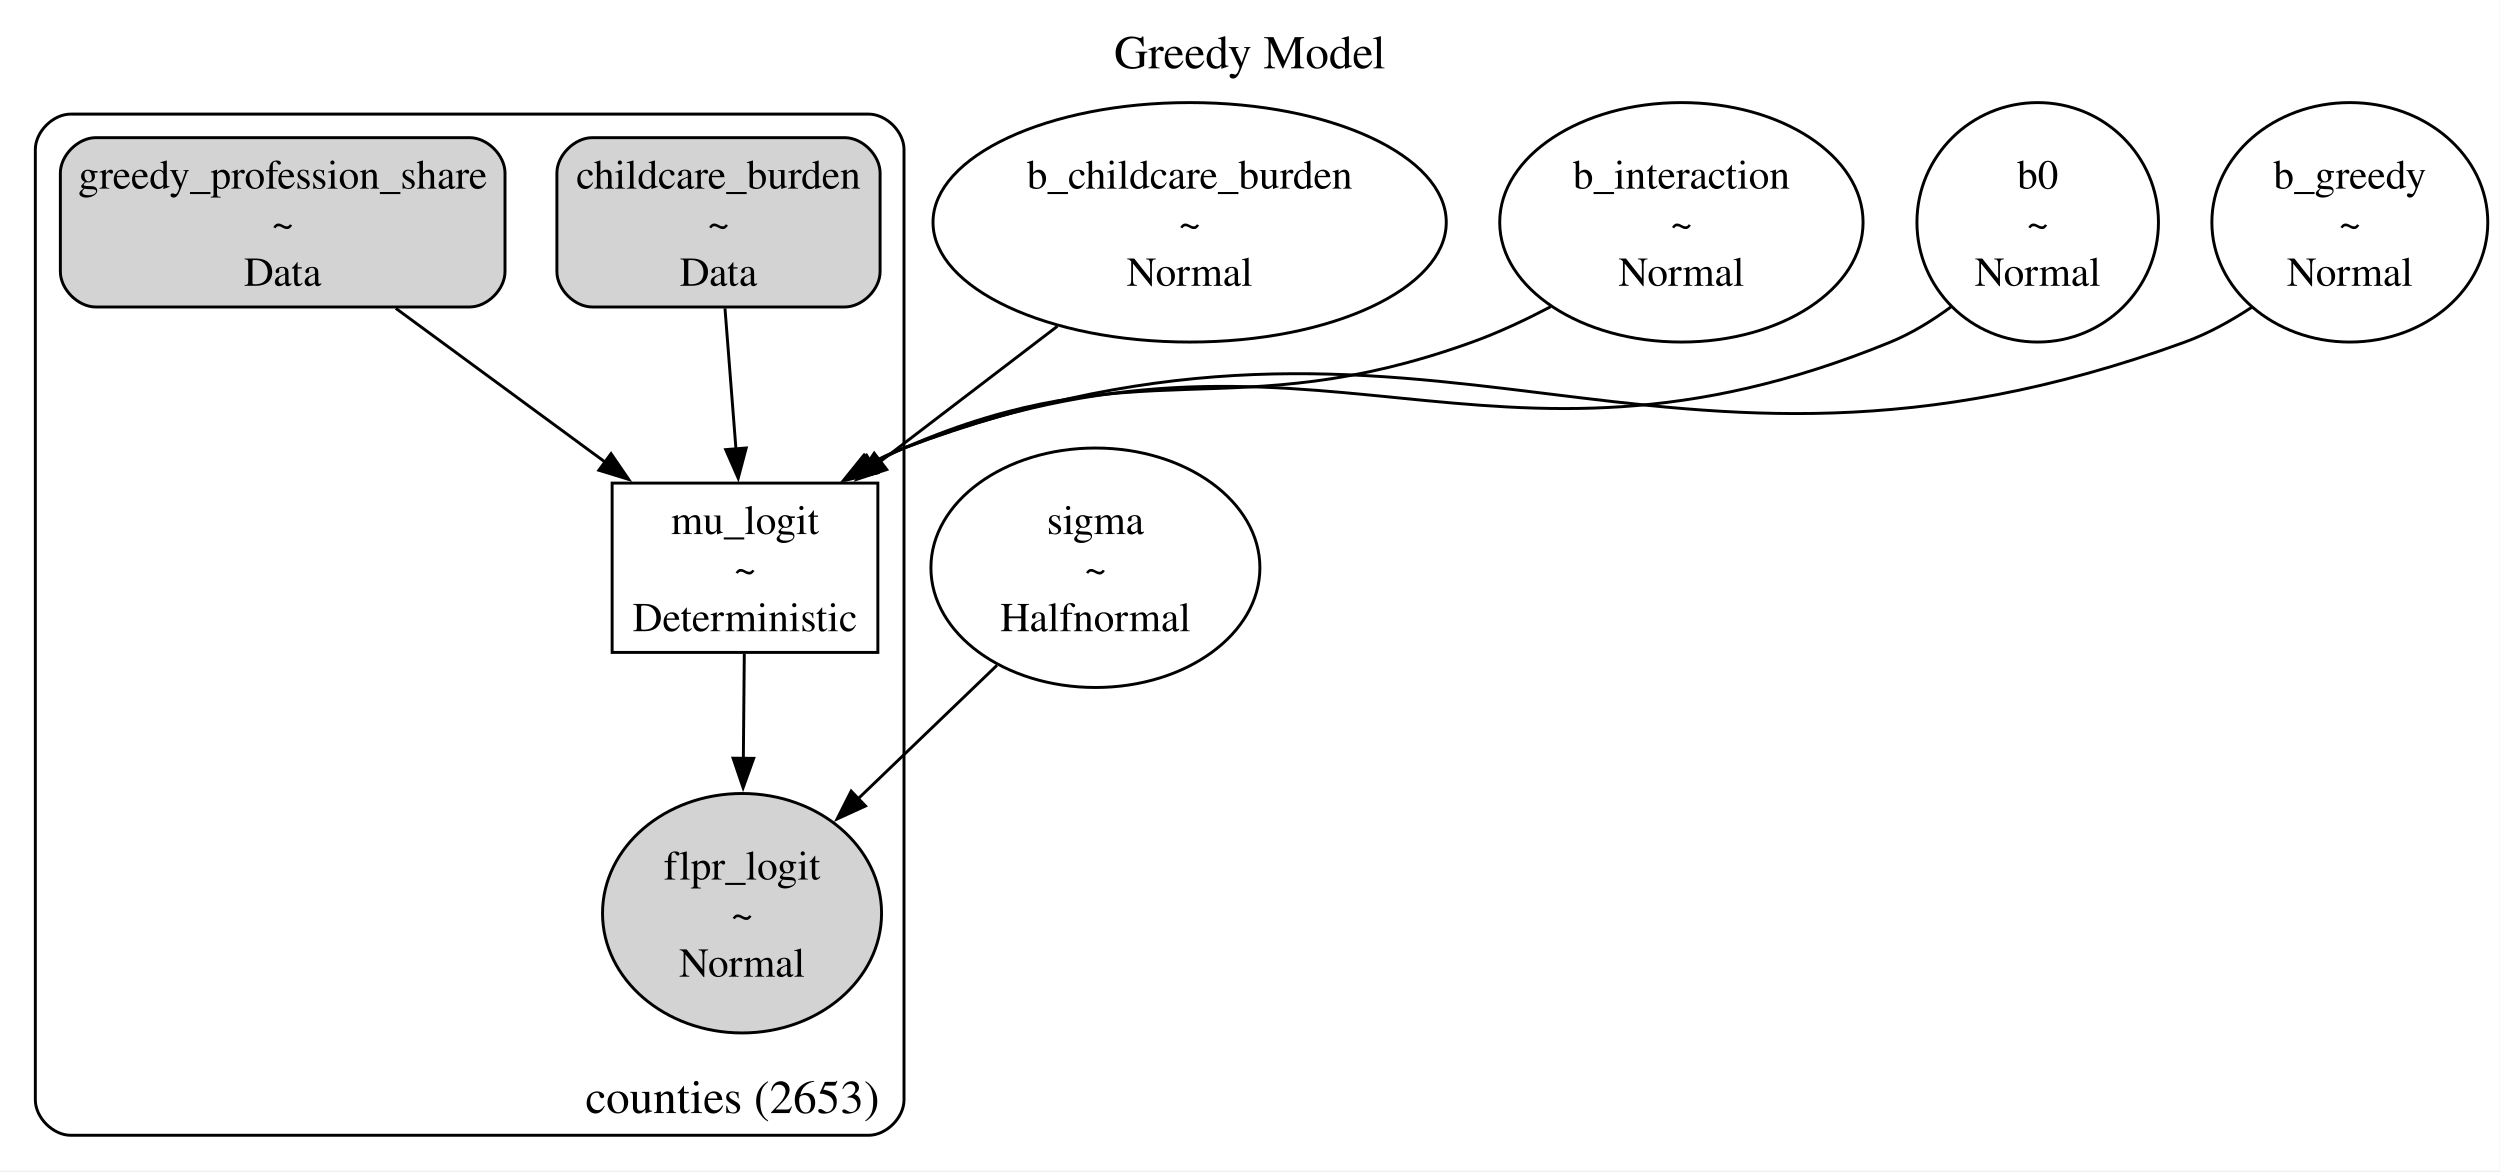
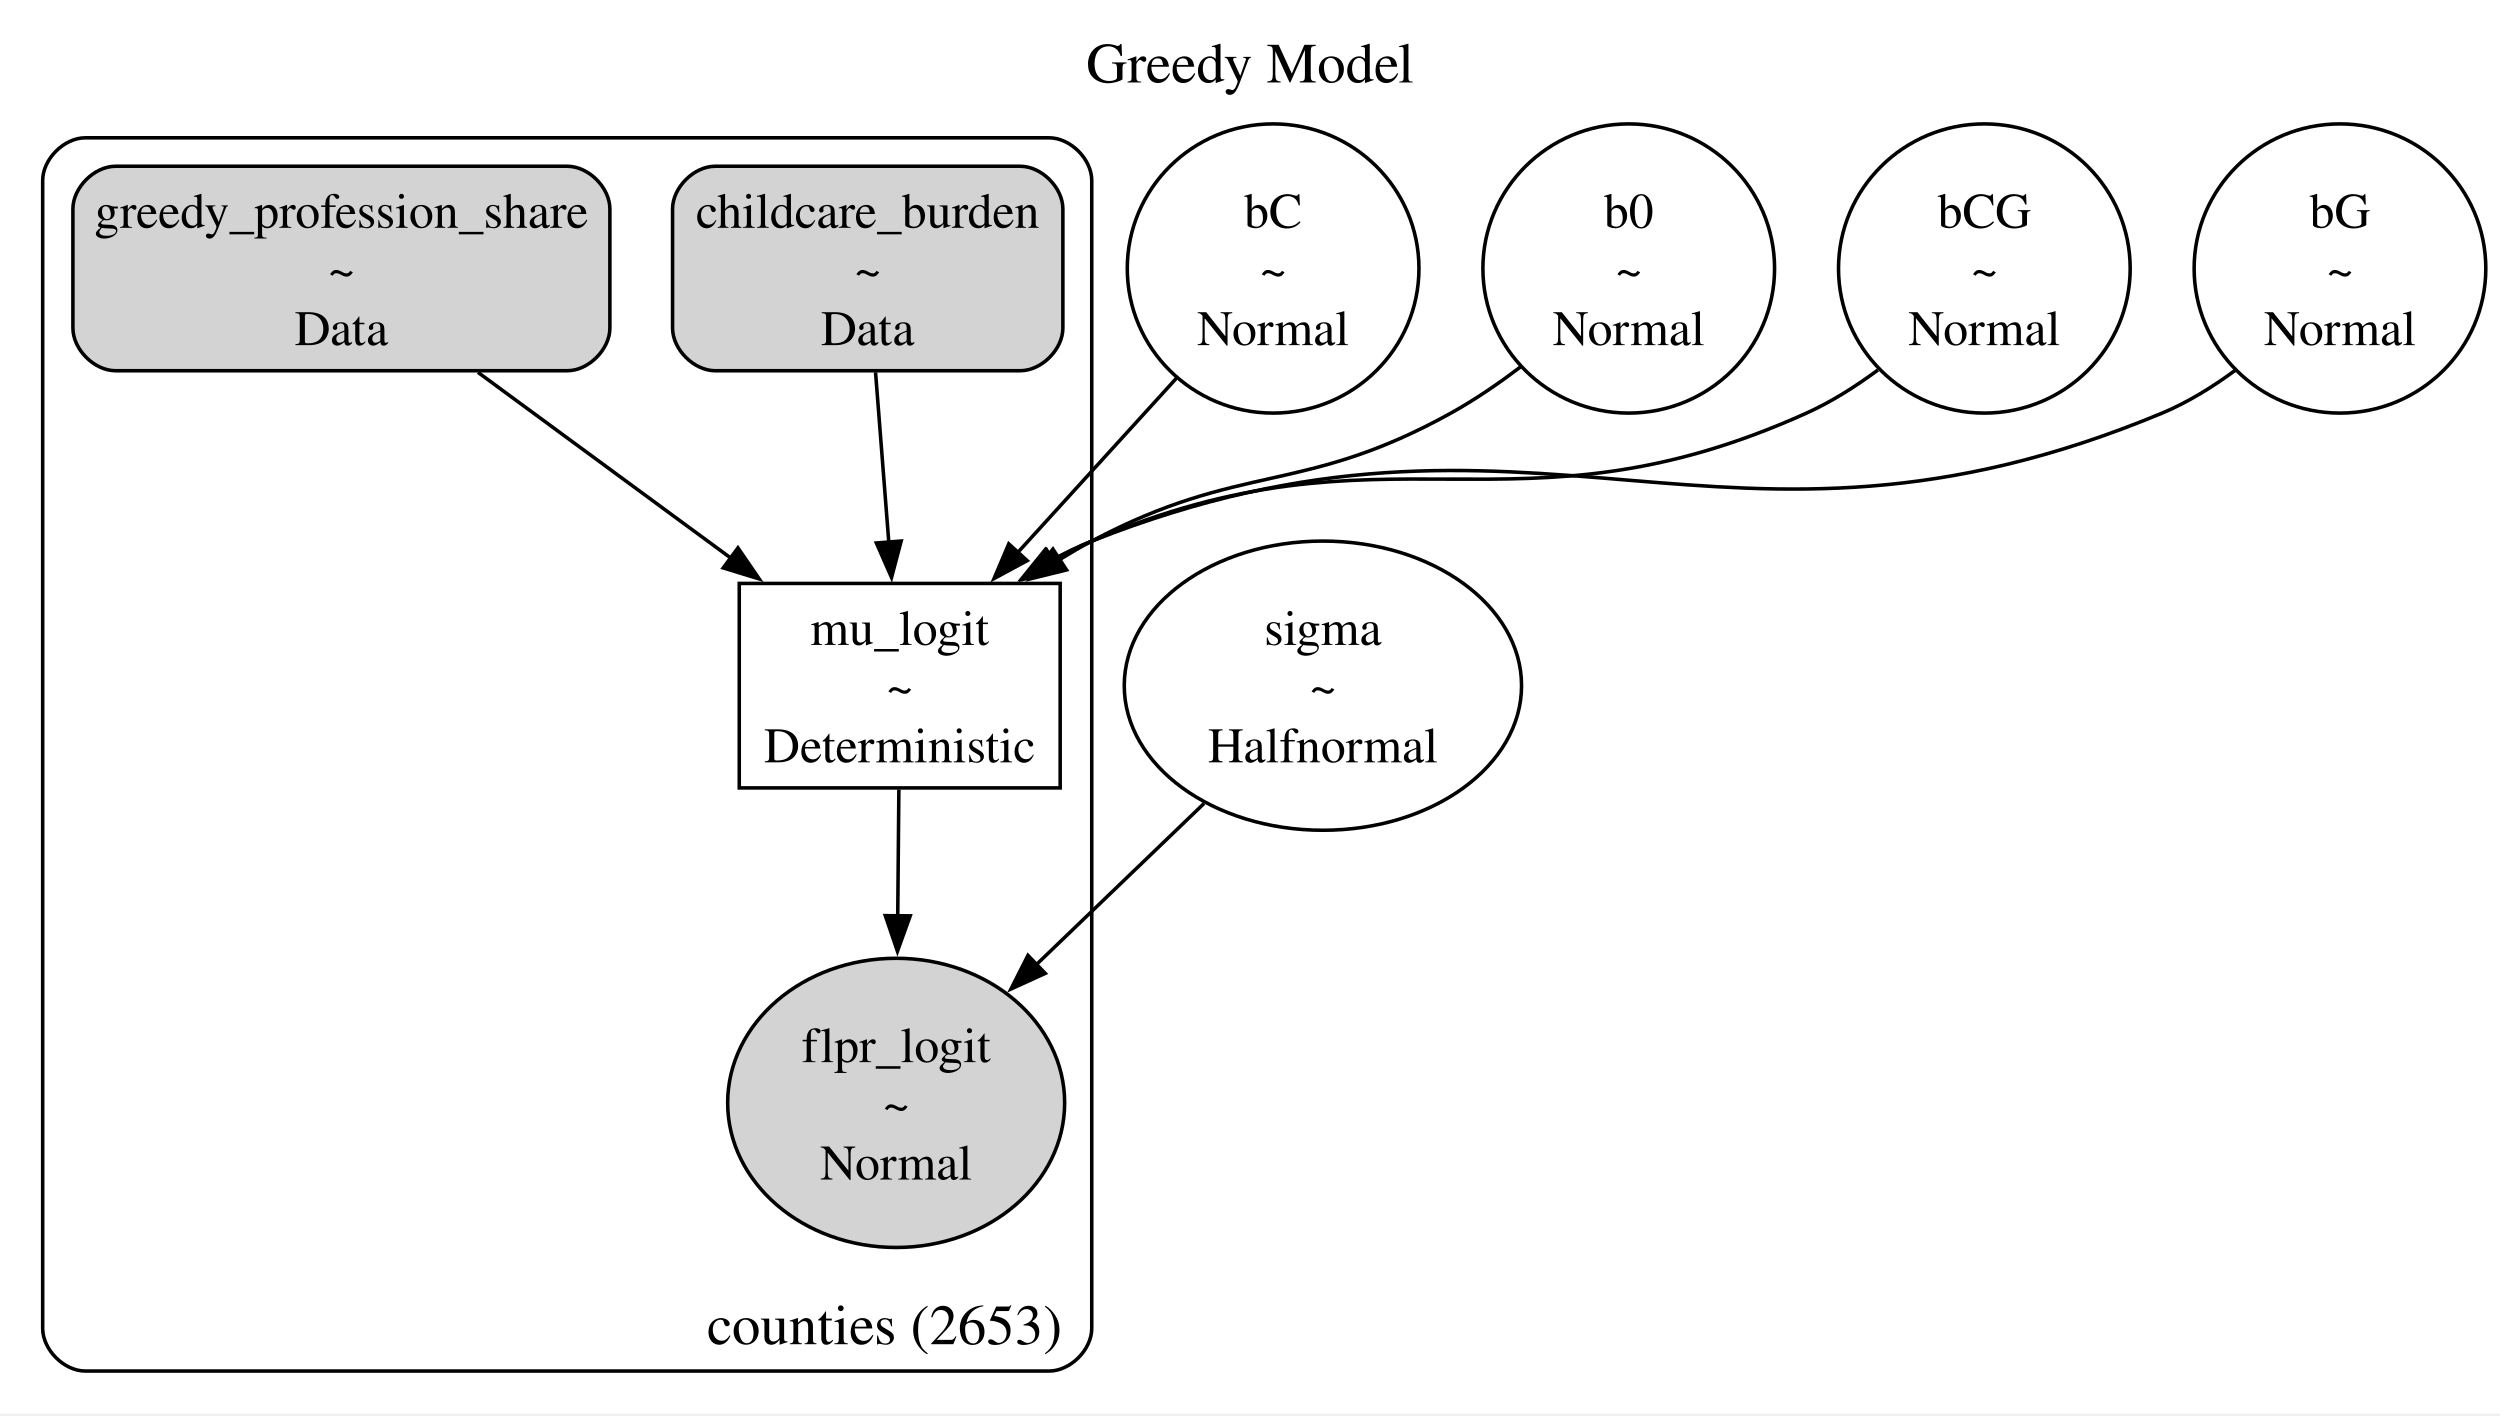
- <svg xmlns="http://www.w3.org/2000/svg" width="849pt" height="398pt" viewBox="0.00 0.00 849.00 398.00">
+ <svg xmlns="http://www.w3.org/2000/svg" width="703pt" height="398pt" viewBox="0.00 0.00 703.00 398.00">
  <g id="graph0" class="graph" transform="scale(1 1) rotate(0) translate(4 393.54)">
-     <polygon fill="white" stroke="none" points="-4,4 -4,-393.54 844.85,-393.54 844.85,4 -4,4" />
-     <text xml:space="preserve" text-anchor="middle" x="420.42" y="-370.34" font-family="Times,serif" font-size="16.00">Greedy Model</text>
+     <polygon fill="white" stroke="none" points="-4,4 -4,-393.54 699.01,-393.54 699.01,4 -4,4" />
+     <text xml:space="preserve" text-anchor="middle" x="347.51" y="-370.34" font-family="Times,serif" font-size="16.00">Greedy Model</text>
    <g id="clust1" class="cluster">
      <path fill="none" stroke="black" d="M20,-8C20,-8 291,-8 291,-8 297,-8 303,-14 303,-20 303,-20 303,-342.79 303,-342.79 303,-348.79 297,-354.79 291,-354.79 291,-354.79 20,-354.79 20,-354.79 14,-354.79 8,-348.79 8,-342.79 8,-342.79 8,-20 8,-20 8,-14 14,-8 20,-8" />
      <text xml:space="preserve" text-anchor="middle" x="244.75" y="-15.55" font-family="Times,serif" font-size="16.00">counties (2653)</text>
    </g>
    <g id="node1" class="node">
      <path fill="lightgrey" stroke="black" d="M155.5,-346.79C155.5,-346.79 28.5,-346.79 28.5,-346.79 22.5,-346.79 16.5,-340.79 16.5,-334.79 16.5,-334.79 16.5,-301.29 16.5,-301.29 16.5,-295.29 22.5,-289.29 28.5,-289.29 28.5,-289.29 155.5,-289.29 155.5,-289.29 161.5,-289.29 167.5,-295.29 167.5,-301.29 167.5,-301.29 167.5,-334.79 167.5,-334.79 167.5,-340.79 161.5,-346.79 155.5,-346.79" />
      <text xml:space="preserve" text-anchor="middle" x="92" y="-329.49" font-family="Times,serif" font-size="14.00">greedy_profession_share</text>
      <text xml:space="preserve" text-anchor="middle" x="92" y="-312.99" font-family="Times,serif" font-size="14.00">~</text>
      <text xml:space="preserve" text-anchor="middle" x="92" y="-296.49" font-family="Times,serif" font-size="14.00">Data</text>
    </g>
    <g id="node4" class="node">
      <polygon fill="none" stroke="black" points="294.12,-229.48 203.88,-229.48 203.88,-171.98 294.12,-171.98 294.12,-229.48" />
      <text xml:space="preserve" text-anchor="middle" x="249" y="-212.18" font-family="Times,serif" font-size="14.00">mu_logit</text>
      <text xml:space="preserve" text-anchor="middle" x="249" y="-195.68" font-family="Times,serif" font-size="14.00">~</text>
      <text xml:space="preserve" text-anchor="middle" x="249" y="-179.18" font-family="Times,serif" font-size="14.00">Deterministic</text>
    </g>
    <g id="edge1" class="edge">
      <path fill="none" stroke="black" d="M130.41,-288.83C151.87,-273.07 178.8,-253.29 201.57,-236.56" />
      <polygon fill="black" stroke="black" points="203.51,-239.48 209.5,-230.74 199.37,-233.84 203.51,-239.48" />
    </g>
    <g id="node2" class="node">
      <ellipse fill="lightgrey" stroke="black" cx="248" cy="-83.41" rx="47.38" ry="40.66" />
      <text xml:space="preserve" text-anchor="middle" x="248" y="-94.86" font-family="Times,serif" font-size="14.00">flpr_logit</text>
      <text xml:space="preserve" text-anchor="middle" x="248" y="-78.36" font-family="Times,serif" font-size="14.00">~</text>
      <text xml:space="preserve" text-anchor="middle" x="248" y="-61.86" font-family="Times,serif" font-size="14.00">Normal</text>
    </g>
    <g id="node3" class="node">
      <path fill="lightgrey" stroke="black" d="M282.88,-346.79C282.88,-346.79 197.12,-346.79 197.12,-346.79 191.12,-346.79 185.12,-340.79 185.12,-334.79 185.12,-334.79 185.12,-301.29 185.12,-301.29 185.12,-295.29 191.12,-289.29 197.12,-289.29 197.12,-289.29 282.88,-289.29 282.88,-289.29 288.88,-289.29 294.88,-295.29 294.88,-301.29 294.88,-301.29 294.88,-334.79 294.88,-334.79 294.88,-340.79 288.88,-346.79 282.88,-346.79" />
      <text xml:space="preserve" text-anchor="middle" x="240" y="-329.49" font-family="Times,serif" font-size="14.00">childcare_burden</text>
      <text xml:space="preserve" text-anchor="middle" x="240" y="-312.99" font-family="Times,serif" font-size="14.00">~</text>
      <text xml:space="preserve" text-anchor="middle" x="240" y="-296.49" font-family="Times,serif" font-size="14.00">Data</text>
    </g>
    <g id="edge2" class="edge">
      <path fill="none" stroke="black" d="M242.2,-288.83C243.33,-274.35 244.73,-256.47 245.96,-240.69" />
      <polygon fill="black" stroke="black" points="249.41,-241.4 246.7,-231.15 242.44,-240.85 249.41,-241.4" />
    </g>
    <g id="edge8" class="edge">
      <path fill="none" stroke="black" d="M248.76,-171.52C248.66,-160.69 248.55,-147.98 248.44,-135.66" />
      <polygon fill="black" stroke="black" points="251.95,-136 248.36,-126.03 244.95,-136.06 251.95,-136" />
    </g>
    <g id="node5" class="node">
      <ellipse fill="none" stroke="black" cx="368" cy="-200.73" rx="55.86" ry="40.66" />
      <text xml:space="preserve" text-anchor="middle" x="368" y="-212.18" font-family="Times,serif" font-size="14.00">sigma</text>
      <text xml:space="preserve" text-anchor="middle" x="368" y="-195.68" font-family="Times,serif" font-size="14.00">~</text>
      <text xml:space="preserve" text-anchor="middle" x="368" y="-179.18" font-family="Times,serif" font-size="14.00">Halfnormal</text>
    </g>
    <g id="edge7" class="edge">
      <path fill="none" stroke="black" d="M334.57,-167.6C319.94,-153.55 302.68,-136.95 287.42,-122.29" />
      <polygon fill="black" stroke="black" points="289.92,-119.83 280.28,-115.43 285.06,-124.88 289.92,-119.83" />
    </g>
    <g id="node6" class="node">
-       <ellipse fill="none" stroke="black" cx="400" cy="-318.04" rx="87.15" ry="40.66" />
-       <text xml:space="preserve" text-anchor="middle" x="400" y="-329.49" font-family="Times,serif" font-size="14.00">b_childcare_burden</text>
-       <text xml:space="preserve" text-anchor="middle" x="400" y="-312.99" font-family="Times,serif" font-size="14.00">~</text>
-       <text xml:space="preserve" text-anchor="middle" x="400" y="-296.49" font-family="Times,serif" font-size="14.00">Normal</text>
+       <ellipse fill="none" stroke="black" cx="354" cy="-318.04" rx="41.01" ry="40.66" />
+       <text xml:space="preserve" text-anchor="middle" x="354" y="-329.49" font-family="Times,serif" font-size="14.00">bC</text>
+       <text xml:space="preserve" text-anchor="middle" x="354" y="-312.99" font-family="Times,serif" font-size="14.00">~</text>
+       <text xml:space="preserve" text-anchor="middle" x="354" y="-296.49" font-family="Times,serif" font-size="14.00">Normal</text>
    </g>
    <g id="edge3" class="edge">
-       <path fill="none" stroke="black" d="M355.1,-282.76C336.13,-268.26 314.05,-251.4 294.96,-236.82" />
-       <polygon fill="black" stroke="black" points="297.13,-234.08 287.06,-230.79 292.88,-239.64 297.13,-234.08" />
+       <path fill="none" stroke="black" d="M326.96,-287.35C313.32,-272.37 296.66,-254.07 282.25,-238.24" />
+       <polygon fill="black" stroke="black" points="284.84,-235.89 275.52,-230.85 279.67,-240.6 284.84,-235.89" />
    </g>
    <g id="node7" class="node">
-       <ellipse fill="none" stroke="black" cx="567" cy="-318.04" rx="61.7" ry="40.66" />
-       <text xml:space="preserve" text-anchor="middle" x="567" y="-329.49" font-family="Times,serif" font-size="14.00">b_interaction</text>
-       <text xml:space="preserve" text-anchor="middle" x="567" y="-312.99" font-family="Times,serif" font-size="14.00">~</text>
-       <text xml:space="preserve" text-anchor="middle" x="567" y="-296.49" font-family="Times,serif" font-size="14.00">Normal</text>
+       <ellipse fill="none" stroke="black" cx="454" cy="-318.04" rx="41.01" ry="40.66" />
+       <text xml:space="preserve" text-anchor="middle" x="454" y="-329.49" font-family="Times,serif" font-size="14.00">b0</text>
+       <text xml:space="preserve" text-anchor="middle" x="454" y="-312.99" font-family="Times,serif" font-size="14.00">~</text>
+       <text xml:space="preserve" text-anchor="middle" x="454" y="-296.49" font-family="Times,serif" font-size="14.00">Normal</text>
+     </g>
+     <g id="edge6" class="edge">
+       <path fill="none" stroke="black" d="M423.64,-290.41C417.4,-285.68 410.69,-281.09 404,-277.38 362.33,-254.27 345.09,-263.73 303,-241.38 299.96,-239.77 296.91,-238.01 293.88,-236.14" />
+       <polygon fill="black" stroke="black" points="295.91,-233.28 285.62,-230.74 292.08,-239.14 295.91,-233.28" />
+     </g>
+     <g id="node8" class="node">
+       <ellipse fill="none" stroke="black" cx="554" cy="-318.04" rx="41.01" ry="40.66" />
+       <text xml:space="preserve" text-anchor="middle" x="554" y="-329.49" font-family="Times,serif" font-size="14.00">bCG</text>
+       <text xml:space="preserve" text-anchor="middle" x="554" y="-312.99" font-family="Times,serif" font-size="14.00">~</text>
+       <text xml:space="preserve" text-anchor="middle" x="554" y="-296.49" font-family="Times,serif" font-size="14.00">Normal</text>
+     </g>
+     <g id="edge4" class="edge">
+       <path fill="none" stroke="black" d="M524.09,-289.51C517.81,-284.86 510.97,-280.53 504,-277.38 421.28,-240.06 386.4,-277.17 303,-241.38 299.25,-239.78 295.52,-237.86 291.86,-235.76" />
+       <polygon fill="black" stroke="black" points="294.04,-232.99 283.71,-230.64 290.31,-238.92 294.04,-232.99" />
+     </g>
+     <g id="node9" class="node">
+       <ellipse fill="none" stroke="black" cx="654" cy="-318.04" rx="41.01" ry="40.66" />
+       <text xml:space="preserve" text-anchor="middle" x="654" y="-329.49" font-family="Times,serif" font-size="14.00">bG</text>
+       <text xml:space="preserve" text-anchor="middle" x="654" y="-312.99" font-family="Times,serif" font-size="14.00">~</text>
+       <text xml:space="preserve" text-anchor="middle" x="654" y="-296.49" font-family="Times,serif" font-size="14.00">Normal</text>
    </g>
    <g id="edge5" class="edge">
-       <path fill="none" stroke="black" d="M522.59,-289.37C514,-284.85 504.9,-280.6 496,-277.38 413.94,-247.72 383.06,-276.08 303,-241.38 299.26,-239.76 295.53,-237.84 291.88,-235.73" />
-       <polygon fill="black" stroke="black" points="294.05,-232.97 283.72,-230.6 290.32,-238.89 294.05,-232.97" />
-     </g>
-     <g id="node8" class="node">
-       <ellipse fill="none" stroke="black" cx="688" cy="-318.04" rx="41.01" ry="40.66" />
-       <text xml:space="preserve" text-anchor="middle" x="688" y="-329.49" font-family="Times,serif" font-size="14.00">b0</text>
-       <text xml:space="preserve" text-anchor="middle" x="688" y="-312.99" font-family="Times,serif" font-size="14.00">~</text>
-       <text xml:space="preserve" text-anchor="middle" x="688" y="-296.49" font-family="Times,serif" font-size="14.00">Normal</text>
-     </g>
-     <g id="edge4" class="edge">
-       <path fill="none" stroke="black" d="M658.54,-289.31C652.17,-284.62 645.18,-280.32 638,-277.38 499.43,-220.62 442.6,-295.57 303,-241.38 299.08,-239.86 295.2,-237.98 291.41,-235.87" />
-       <polygon fill="black" stroke="black" points="293.3,-232.93 282.95,-230.64 289.61,-238.88 293.3,-232.93" />
-     </g>
-     <g id="node9" class="node">
-       <ellipse fill="none" stroke="black" cx="794" cy="-318.04" rx="46.85" ry="40.66" />
-       <text xml:space="preserve" text-anchor="middle" x="794" y="-329.49" font-family="Times,serif" font-size="14.00">b_greedy</text>
-       <text xml:space="preserve" text-anchor="middle" x="794" y="-312.99" font-family="Times,serif" font-size="14.00">~</text>
-       <text xml:space="preserve" text-anchor="middle" x="794" y="-296.49" font-family="Times,serif" font-size="14.00">Normal</text>
-     </g>
-     <g id="edge6" class="edge">
-       <path fill="none" stroke="black" d="M760.68,-289.18C753.57,-284.5 745.84,-280.24 738,-277.38 555.73,-210.98 484.69,-309.36 303,-241.38 298.89,-239.85 294.82,-237.9 290.86,-235.7" />
-       <polygon fill="black" stroke="black" points="292.95,-232.87 282.6,-230.59 289.26,-238.83 292.95,-232.87" />
+       <path fill="none" stroke="black" d="M624.51,-289.38C618.14,-284.68 611.16,-280.37 604,-277.38 479.63,-225.56 428.31,-290.89 303,-241.38 299.15,-239.86 295.33,-238 291.6,-235.91" />
+       <polygon fill="black" stroke="black" points="293.62,-233.05 283.28,-230.77 289.94,-239.01 293.62,-233.05" />
    </g>
  </g>
</svg>
